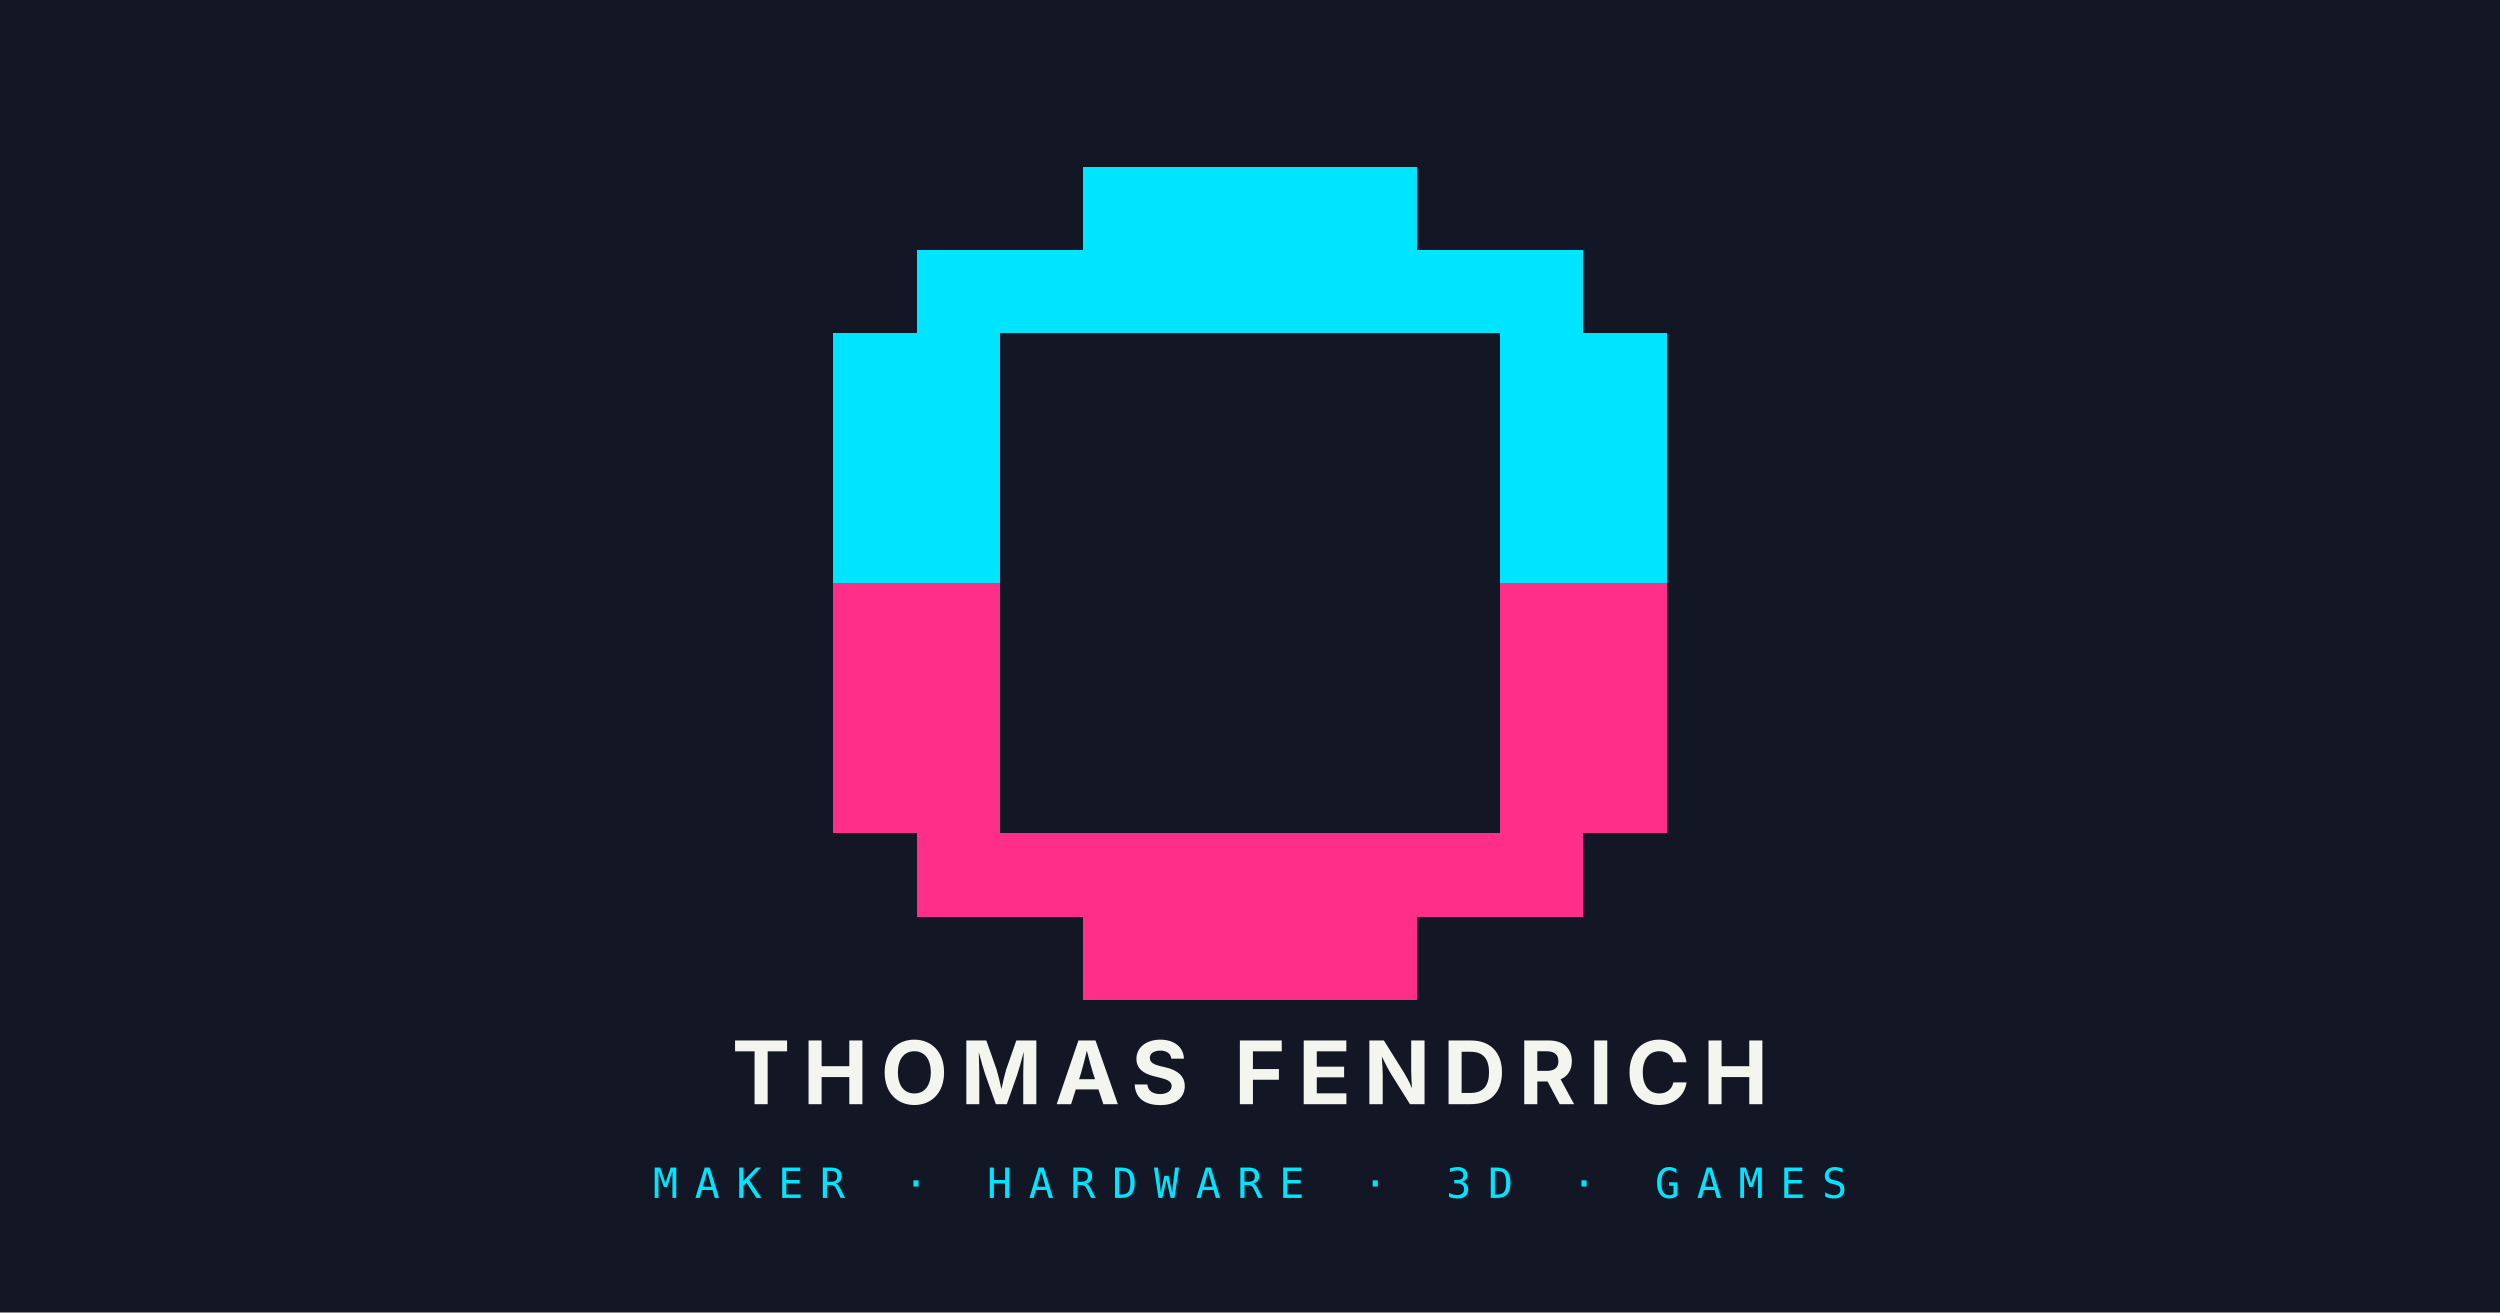
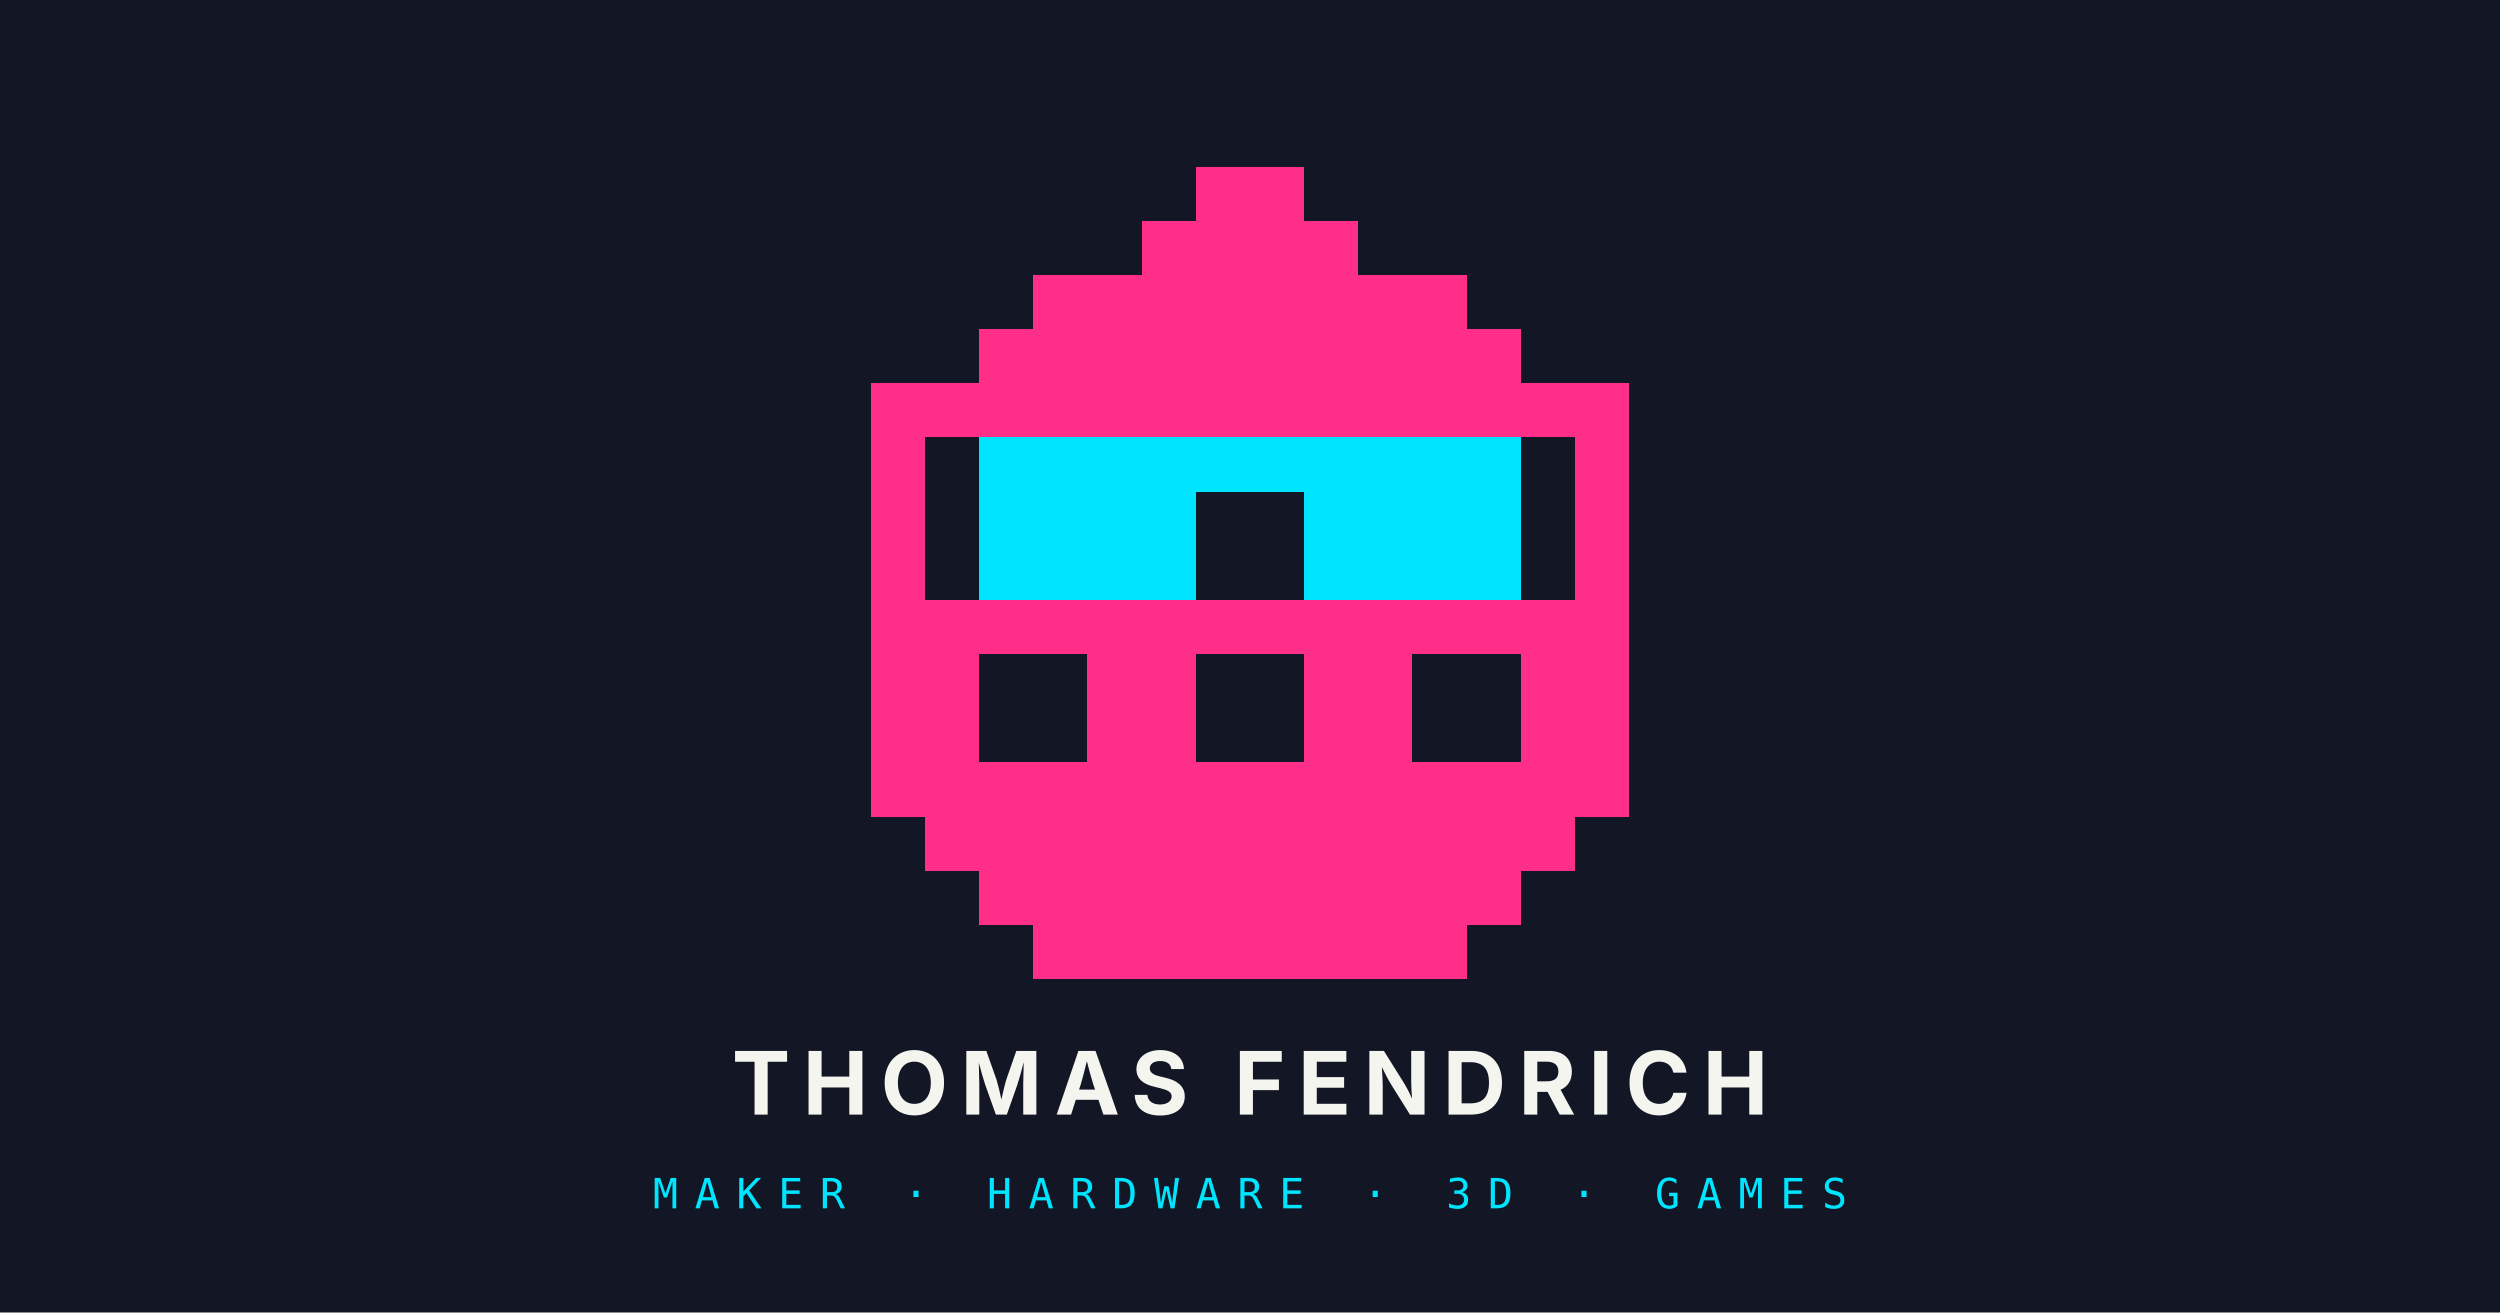
<svg xmlns="http://www.w3.org/2000/svg" viewBox="0 0 1200 630">
  <rect width="1200" height="630" fill="#131625" />
  <g shape-rendering="crispEdges">
-     <g fill="#00e5ff">
-       <rect x="520" y="80" width="160" height="40" />
-       <rect x="440" y="120" width="320" height="40" />
-       <rect x="400" y="160" width="80" height="120" />
-       <rect x="720" y="160" width="80" height="120" />
+     <g fill="#ff2e88">
+       <rect x="574" y="80" width="52" height="26" />
+       <rect x="548" y="106" width="104" height="26" />
+       <rect x="496" y="132" width="208" height="26" />
+       <rect x="470" y="158" width="260" height="26" />
+       <rect x="418" y="184" width="364" height="26" />
+       <rect x="418" y="210" width="26" height="78" />
+       <rect x="756" y="210" width="26" height="78" />
+       <rect x="418" y="288" width="364" height="26" />
+       <rect x="418" y="314" width="52" height="52" />
+       <rect x="522" y="314" width="52" height="52" />
+       <rect x="626" y="314" width="52" height="52" />
+       <rect x="730" y="314" width="52" height="52" />
+       <rect x="418" y="366" width="364" height="26" />
+       <rect x="444" y="392" width="312" height="26" />
+       <rect x="470" y="418" width="260" height="26" />
+       <rect x="496" y="444" width="208" height="26" />
    </g>
-     <g fill="#ff2e88">
-       <rect x="400" y="280" width="80" height="120" />
-       <rect x="720" y="280" width="80" height="120" />
-       <rect x="440" y="400" width="320" height="40" />
-       <rect x="520" y="440" width="160" height="40" />
-     </g>
+     <rect x="470" y="210" width="260" height="78" fill="#00e5ff" />
+     <rect x="574" y="236" width="52" height="52" fill="#131625" />
  </g>
-   <text x="600" y="530" text-anchor="middle" fill="#f5f5f0" font-family="Inter, Arial, sans-serif" font-size="42" font-weight="700" letter-spacing="6">THOMAS FENDRICH</text>
-   <text x="600" y="575" text-anchor="middle" fill="#00e5ff" font-family="'JetBrains Mono', monospace" font-size="20" letter-spacing="8">MAKER · HARDWARE · 3D · GAMES</text>
+   <text x="600" y="535" text-anchor="middle" fill="#f5f5f0" font-family="Inter, Arial, sans-serif" font-size="42" font-weight="700" letter-spacing="6">THOMAS FENDRICH</text>
+   <text x="600" y="580" text-anchor="middle" fill="#00e5ff" font-family="'JetBrains Mono', monospace" font-size="20" letter-spacing="8">MAKER · HARDWARE · 3D · GAMES</text>
</svg>
